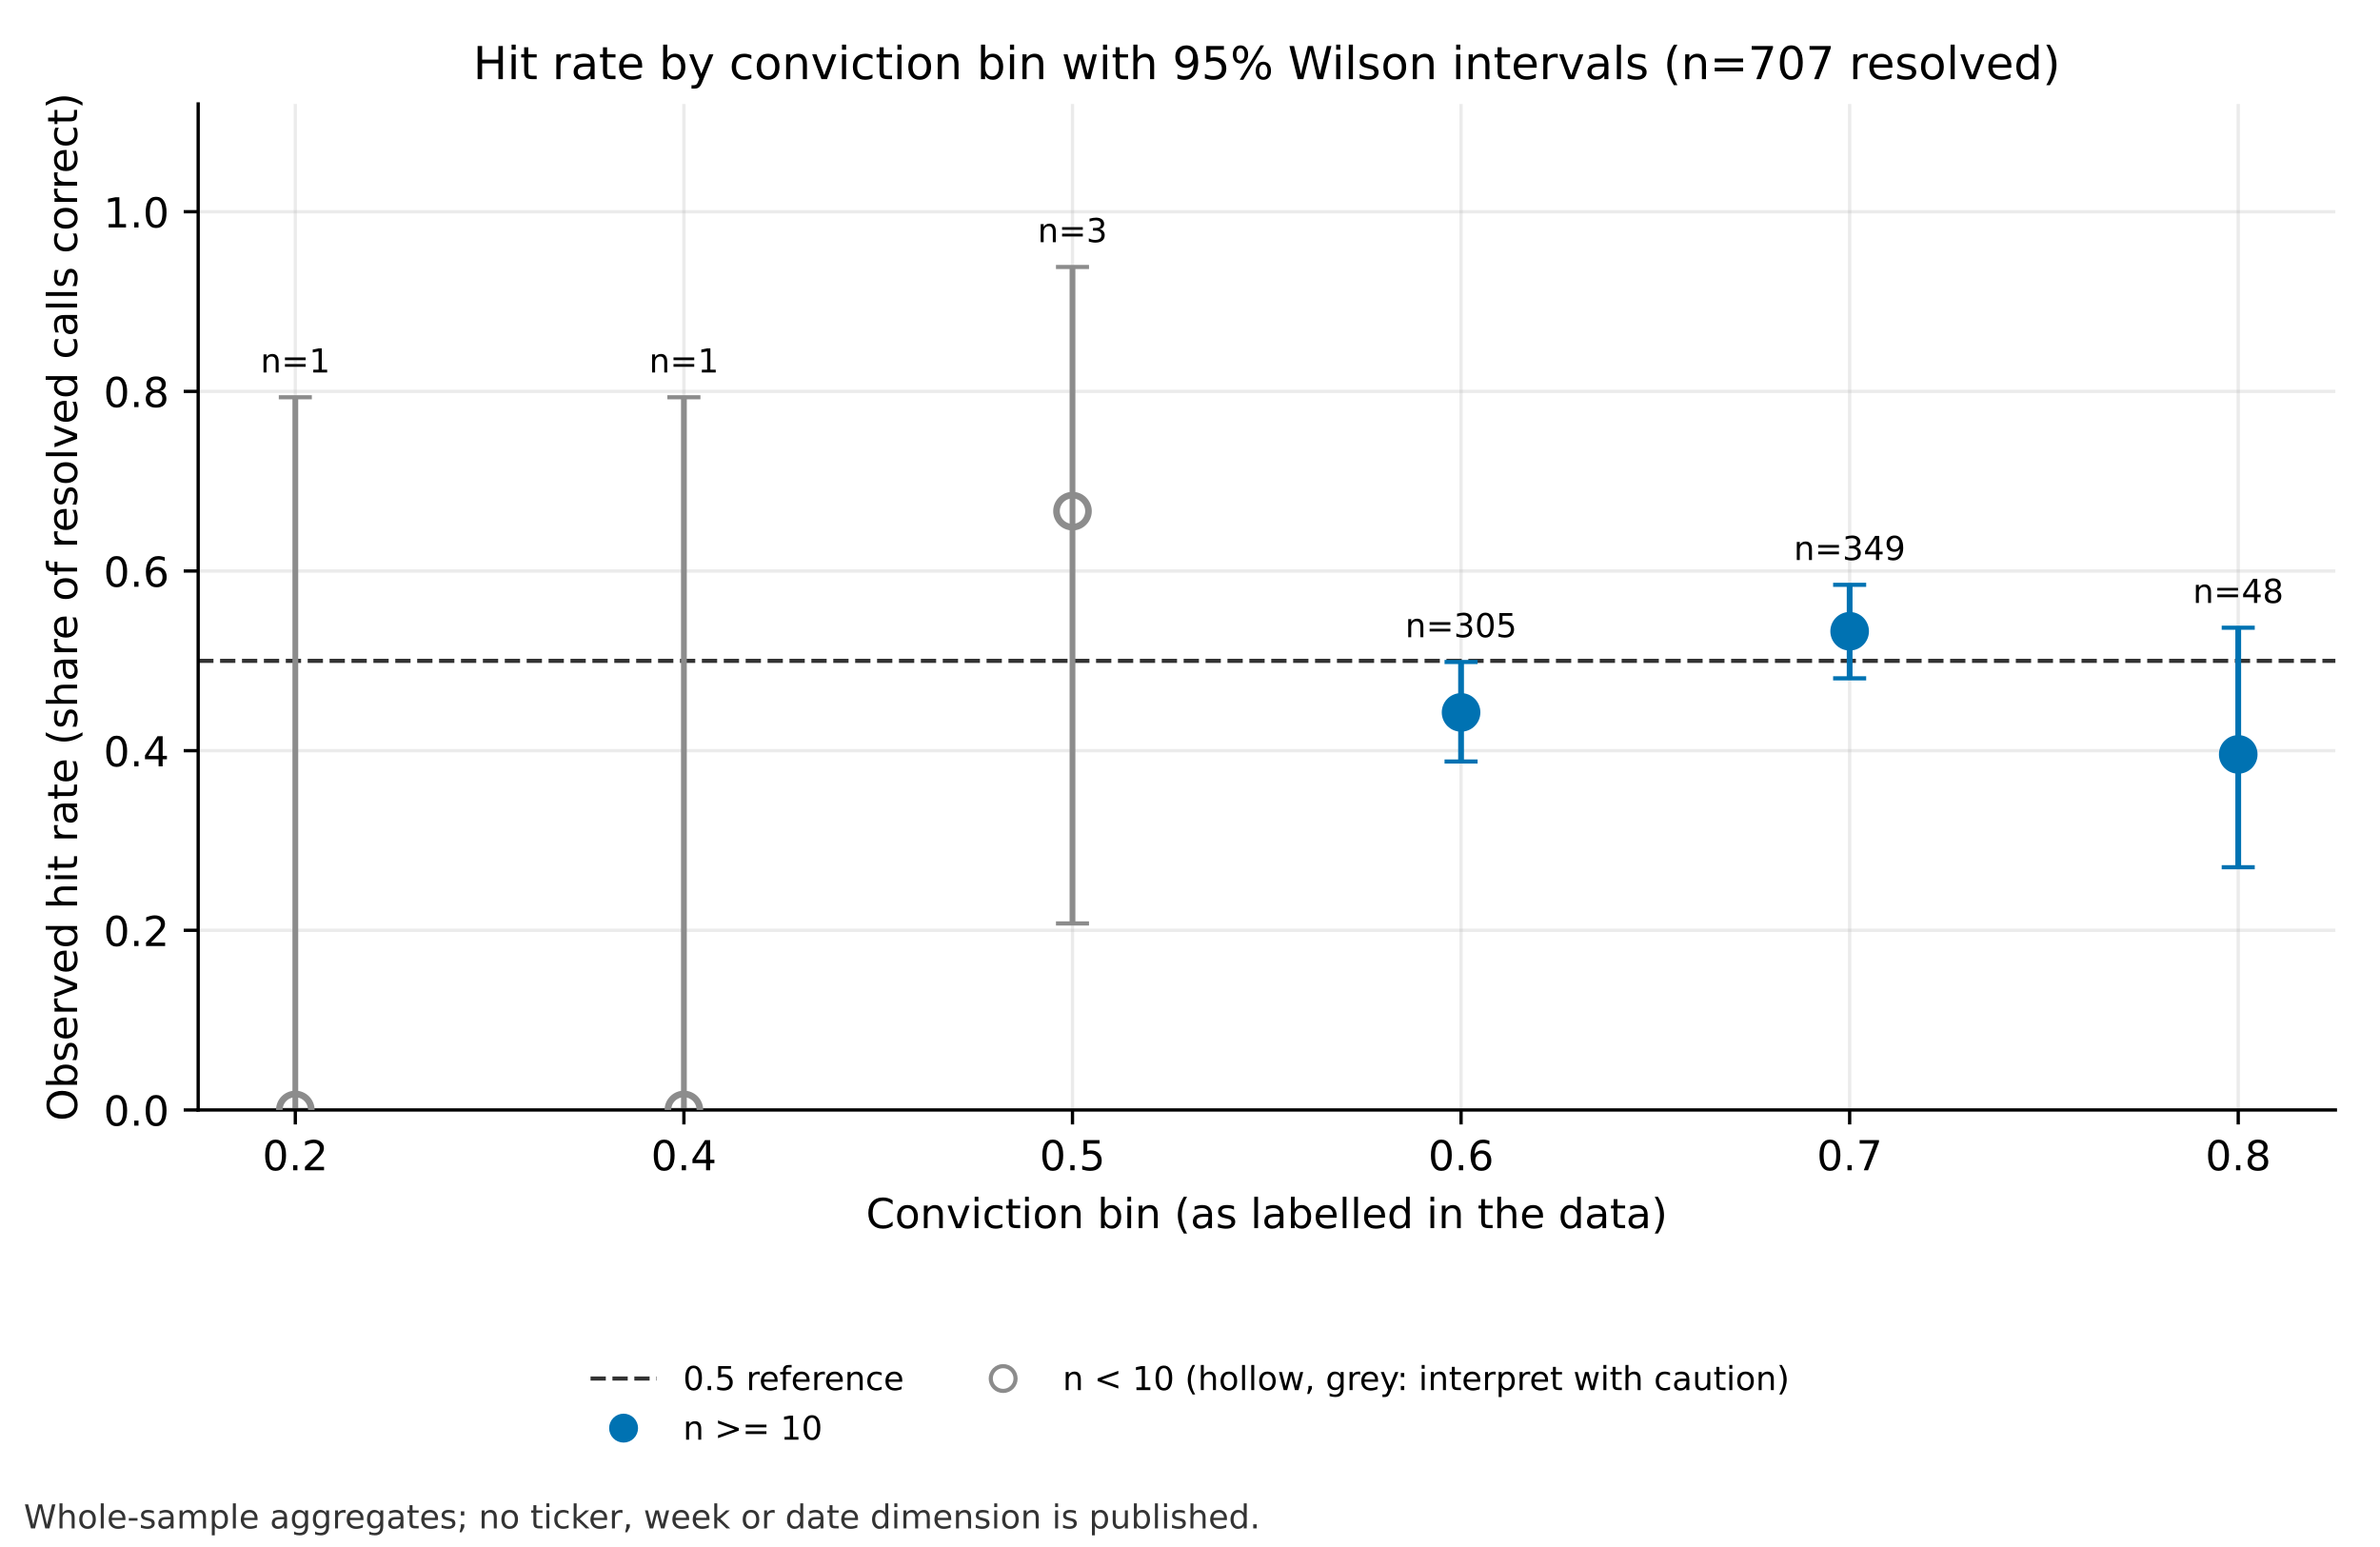
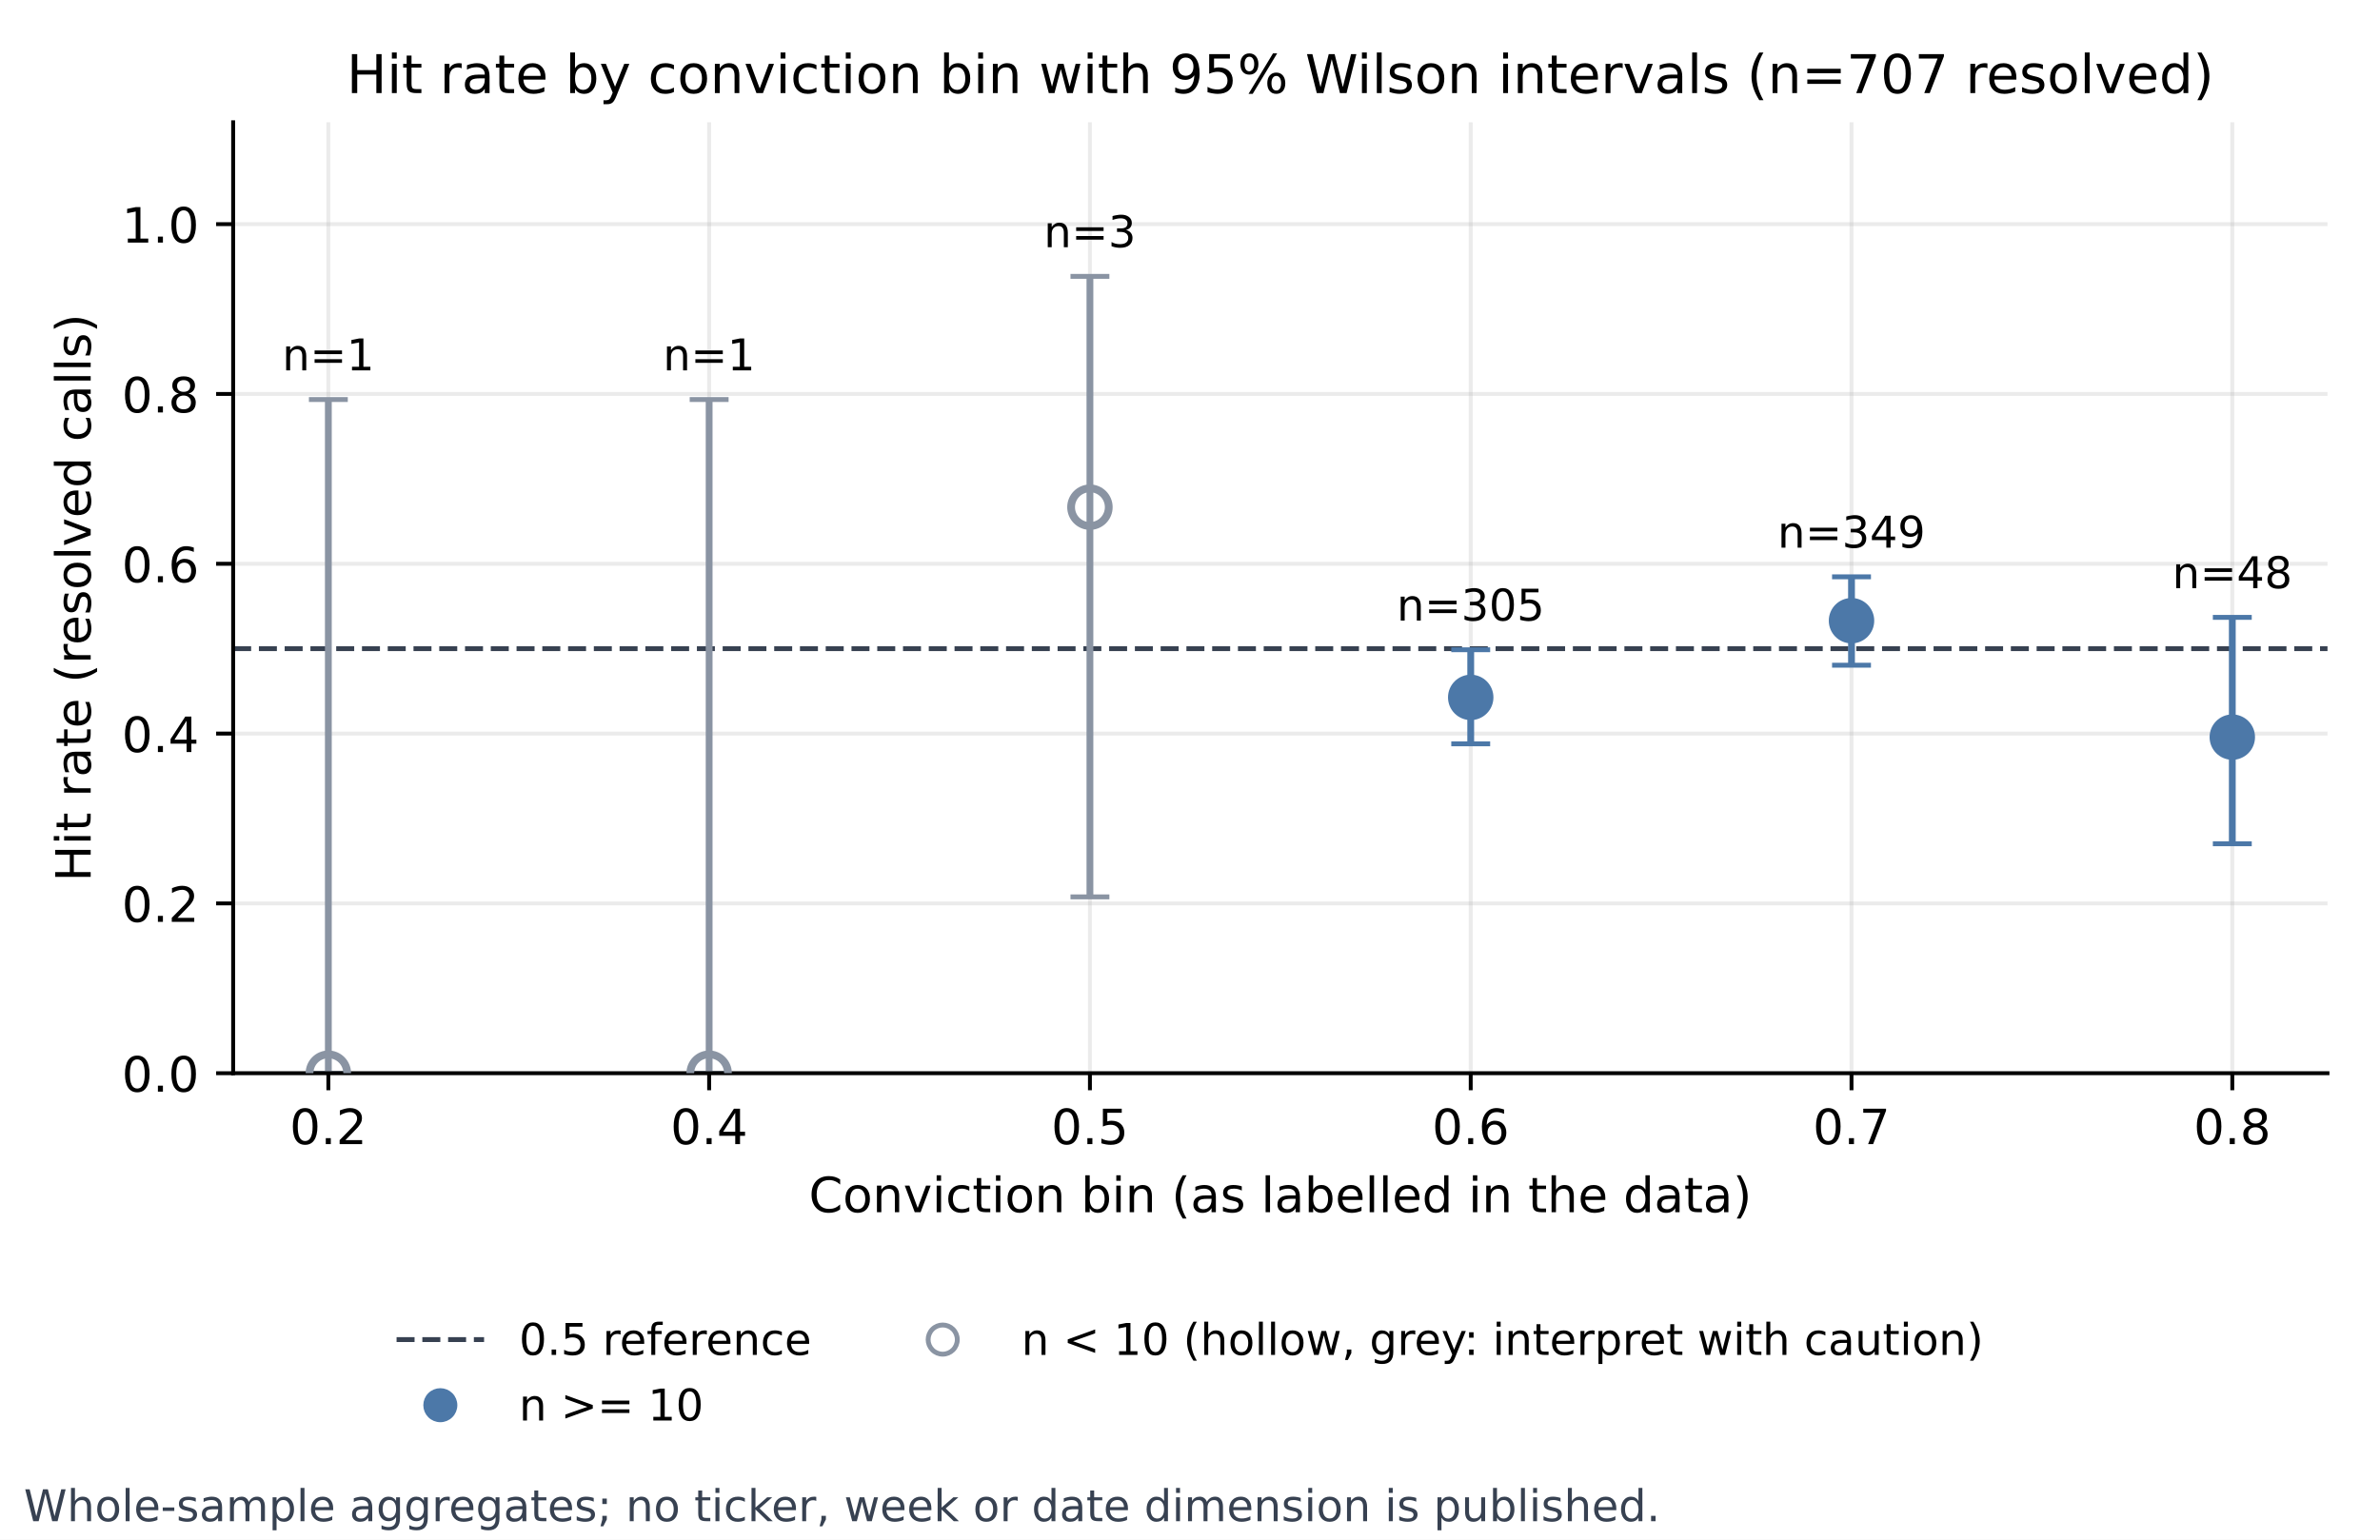
- <svg xmlns="http://www.w3.org/2000/svg" xmlns:xlink="http://www.w3.org/1999/xlink" width="576pt" height="374.4pt" viewBox="0 0 576 374.4" version="1.1">
+ <svg xmlns="http://www.w3.org/2000/svg" xmlns:xlink="http://www.w3.org/1999/xlink" width="489.6pt" height="316.8pt" viewBox="0 0 489.6 316.8" version="1.1">
  <defs>
    <style type="text/css">*{stroke-linejoin: round; stroke-linecap: butt}</style>
  </defs>
  <g id="figure_1">
    <g id="patch_1">
-       <path d="M 0 374.4  L 576 374.4  L 576 0  L 0 0  z " style="fill: #ffffff" />
+       <path d="M 0 316.8  L 489.6 316.8  L 489.6 0  L 0 0  z " style="fill: #ffffff" />
    </g>
    <g id="axes_1">
      <g id="patch_2">
-         <path d="M 47.962 268.63  L 565.2 268.63  L 565.2 25.157  L 47.962 25.157  z " style="fill: #ffffff" />
+         <path d="M 47.962 220.822  L 478.8 220.822  L 478.8 25.157  L 47.962 25.157  z " style="fill: #ffffff" />
      </g>
      <g id="matplotlib.axis_1">
        <g id="xtick_1">
          <g id="line2d_1">
-             <path d="M 71.473 268.63  L 71.473 25.157  " clip-path="url(#p084955c38f)" style="fill: none; stroke: #b0b0b0; stroke-opacity: 0.25; stroke-width: 0.8; stroke-linecap: square" />
+             <path d="M 67.546 220.822  L 67.546 25.157  " clip-path="url(#p38c4ab866b)" style="fill: none; stroke: #b0b0b0; stroke-opacity: 0.25; stroke-width: 0.8; stroke-linecap: square" />
          </g>
          <g id="line2d_2">
            <defs>
              <path id="m97c4887a71" d="M 0 0  L 0 3.5  " style="stroke: #000000; stroke-width: 0.8" />
            </defs>
            <g>
-               <use xlink:href="#m97c4887a71" x="71.473" y="268.63" style="stroke: #000000; stroke-width: 0.8" />
+               <use xlink:href="#m97c4887a71" x="67.546" y="220.822" style="stroke: #000000; stroke-width: 0.8" />
            </g>
          </g>
          <g id="text_1">
-             <text style="font-size: 10px; font-family: 'DejaVu Sans'; text-anchor: middle" x="71.473" y="283.227" transform="rotate(-0 71.47315 283.2273)">0.2</text>
+             <text style="font-size: 10px; font-family: 'DejaVu Sans'; text-anchor: middle" x="67.546" y="235.419" transform="rotate(-0 67.54587 235.4193)">0.2</text>
          </g>
        </g>
        <g id="xtick_2">
          <g id="line2d_3">
-             <path d="M 165.516 268.63  L 165.516 25.157  " clip-path="url(#p084955c38f)" style="fill: none; stroke: #b0b0b0; stroke-opacity: 0.25; stroke-width: 0.8; stroke-linecap: square" />
+             <path d="M 145.88 220.822  L 145.88 25.157  " clip-path="url(#p38c4ab866b)" style="fill: none; stroke: #b0b0b0; stroke-opacity: 0.25; stroke-width: 0.8; stroke-linecap: square" />
          </g>
          <g id="line2d_4">
            <g>
-               <use xlink:href="#m97c4887a71" x="165.516" y="268.63" style="stroke: #000000; stroke-width: 0.8" />
+               <use xlink:href="#m97c4887a71" x="145.88" y="220.822" style="stroke: #000000; stroke-width: 0.8" />
            </g>
          </g>
          <g id="text_2">
-             <text style="font-size: 10px; font-family: 'DejaVu Sans'; text-anchor: middle" x="165.516" y="283.227" transform="rotate(-0 165.5164 283.2273)">0.4</text>
+             <text style="font-size: 10px; font-family: 'DejaVu Sans'; text-anchor: middle" x="145.88" y="235.419" transform="rotate(-0 145.88 235.4193)">0.4</text>
          </g>
        </g>
        <g id="xtick_3">
          <g id="line2d_5">
-             <path d="M 259.56 268.63  L 259.56 25.157  " clip-path="url(#p084955c38f)" style="fill: none; stroke: #b0b0b0; stroke-opacity: 0.25; stroke-width: 0.8; stroke-linecap: square" />
+             <path d="M 224.214 220.822  L 224.214 25.157  " clip-path="url(#p38c4ab866b)" style="fill: none; stroke: #b0b0b0; stroke-opacity: 0.25; stroke-width: 0.8; stroke-linecap: square" />
          </g>
          <g id="line2d_6">
            <g>
-               <use xlink:href="#m97c4887a71" x="259.56" y="268.63" style="stroke: #000000; stroke-width: 0.8" />
+               <use xlink:href="#m97c4887a71" x="224.214" y="220.822" style="stroke: #000000; stroke-width: 0.8" />
            </g>
          </g>
          <g id="text_3">
-             <text style="font-size: 10px; font-family: 'DejaVu Sans'; text-anchor: middle" x="259.56" y="283.227" transform="rotate(-0 259.5596 283.2273)">0.5</text>
+             <text style="font-size: 10px; font-family: 'DejaVu Sans'; text-anchor: middle" x="224.214" y="235.419" transform="rotate(-0 224.2141 235.4193)">0.5</text>
          </g>
        </g>
        <g id="xtick_4">
          <g id="line2d_7">
-             <path d="M 353.603 268.63  L 353.603 25.157  " clip-path="url(#p084955c38f)" style="fill: none; stroke: #b0b0b0; stroke-opacity: 0.25; stroke-width: 0.8; stroke-linecap: square" />
+             <path d="M 302.548 220.822  L 302.548 25.157  " clip-path="url(#p38c4ab866b)" style="fill: none; stroke: #b0b0b0; stroke-opacity: 0.25; stroke-width: 0.8; stroke-linecap: square" />
          </g>
          <g id="line2d_8">
            <g>
-               <use xlink:href="#m97c4887a71" x="353.603" y="268.63" style="stroke: #000000; stroke-width: 0.8" />
+               <use xlink:href="#m97c4887a71" x="302.548" y="220.822" style="stroke: #000000; stroke-width: 0.8" />
            </g>
          </g>
          <g id="text_4">
-             <text style="font-size: 10px; font-family: 'DejaVu Sans'; text-anchor: middle" x="353.603" y="283.227" transform="rotate(-0 353.6028 283.2273)">0.6</text>
+             <text style="font-size: 10px; font-family: 'DejaVu Sans'; text-anchor: middle" x="302.548" y="235.419" transform="rotate(-0 302.5482 235.4193)">0.6</text>
          </g>
        </g>
        <g id="xtick_5">
          <g id="line2d_9">
-             <path d="M 447.646 268.63  L 447.646 25.157  " clip-path="url(#p084955c38f)" style="fill: none; stroke: #b0b0b0; stroke-opacity: 0.25; stroke-width: 0.8; stroke-linecap: square" />
+             <path d="M 380.882 220.822  L 380.882 25.157  " clip-path="url(#p38c4ab866b)" style="fill: none; stroke: #b0b0b0; stroke-opacity: 0.25; stroke-width: 0.8; stroke-linecap: square" />
          </g>
          <g id="line2d_10">
            <g>
-               <use xlink:href="#m97c4887a71" x="447.646" y="268.63" style="stroke: #000000; stroke-width: 0.8" />
+               <use xlink:href="#m97c4887a71" x="380.882" y="220.822" style="stroke: #000000; stroke-width: 0.8" />
            </g>
          </g>
          <g id="text_5">
-             <text style="font-size: 10px; font-family: 'DejaVu Sans'; text-anchor: middle" x="447.646" y="283.227" transform="rotate(-0 447.646 283.2273)">0.7</text>
+             <text style="font-size: 10px; font-family: 'DejaVu Sans'; text-anchor: middle" x="380.882" y="235.419" transform="rotate(-0 380.8824 235.4193)">0.7</text>
          </g>
        </g>
        <g id="xtick_6">
          <g id="line2d_11">
-             <path d="M 541.689 268.63  L 541.689 25.157  " clip-path="url(#p084955c38f)" style="fill: none; stroke: #b0b0b0; stroke-opacity: 0.25; stroke-width: 0.8; stroke-linecap: square" />
+             <path d="M 459.216 220.822  L 459.216 25.157  " clip-path="url(#p38c4ab866b)" style="fill: none; stroke: #b0b0b0; stroke-opacity: 0.25; stroke-width: 0.8; stroke-linecap: square" />
          </g>
          <g id="line2d_12">
            <g>
-               <use xlink:href="#m97c4887a71" x="541.689" y="268.63" style="stroke: #000000; stroke-width: 0.8" />
+               <use xlink:href="#m97c4887a71" x="459.216" y="220.822" style="stroke: #000000; stroke-width: 0.8" />
            </g>
          </g>
          <g id="text_6">
-             <text style="font-size: 10px; font-family: 'DejaVu Sans'; text-anchor: middle" x="541.689" y="283.227" transform="rotate(-0 541.6892 283.2273)">0.8</text>
+             <text style="font-size: 10px; font-family: 'DejaVu Sans'; text-anchor: middle" x="459.216" y="235.419" transform="rotate(-0 459.2165 235.4193)">0.8</text>
          </g>
        </g>
        <g id="text_7">
-           <text style="font-size: 10px; font-family: 'DejaVu Sans'; text-anchor: middle" x="306.581" y="297.228" transform="rotate(-0 306.5812 297.2281)">Conviction bin (as labelled in the data)</text>
+           <text style="font-size: 10px; font-family: 'DejaVu Sans'; text-anchor: middle" x="263.381" y="249.42" transform="rotate(-0 263.3812 249.4201)">Conviction bin (as labelled in the data)</text>
        </g>
      </g>
      <g id="matplotlib.axis_2">
        <g id="ytick_1">
          <g id="line2d_13">
-             <path d="M 47.962 268.63  L 565.2 268.63  " clip-path="url(#p084955c38f)" style="fill: none; stroke: #b0b0b0; stroke-opacity: 0.25; stroke-width: 0.8; stroke-linecap: square" />
+             <path d="M 47.962 220.822  L 478.8 220.822  " clip-path="url(#p38c4ab866b)" style="fill: none; stroke: #b0b0b0; stroke-opacity: 0.25; stroke-width: 0.8; stroke-linecap: square" />
          </g>
          <g id="line2d_14">
            <defs>
              <path id="mf7aaac9f2c" d="M 0 0  L -3.5 0  " style="stroke: #000000; stroke-width: 0.8" />
            </defs>
            <g>
-               <use xlink:href="#mf7aaac9f2c" x="47.962" y="268.63" style="stroke: #000000; stroke-width: 0.8" />
+               <use xlink:href="#mf7aaac9f2c" x="47.962" y="220.822" style="stroke: #000000; stroke-width: 0.8" />
            </g>
          </g>
          <g id="text_8">
-             <text style="font-size: 10px; font-family: 'DejaVu Sans'; text-anchor: end" x="40.962" y="272.428" transform="rotate(-0 40.96234 272.4285)">0.0</text>
+             <text style="font-size: 10px; font-family: 'DejaVu Sans'; text-anchor: end" x="40.962" y="224.62" transform="rotate(-0 40.96234 224.6205)">0.0</text>
          </g>
        </g>
        <g id="ytick_2">
          <g id="line2d_15">
-             <path d="M 47.962 225.152  L 565.2 225.152  " clip-path="url(#p084955c38f)" style="fill: none; stroke: #b0b0b0; stroke-opacity: 0.25; stroke-width: 0.8; stroke-linecap: square" />
+             <path d="M 47.962 185.882  L 478.8 185.882  " clip-path="url(#p38c4ab866b)" style="fill: none; stroke: #b0b0b0; stroke-opacity: 0.25; stroke-width: 0.8; stroke-linecap: square" />
          </g>
          <g id="line2d_16">
            <g>
-               <use xlink:href="#mf7aaac9f2c" x="47.962" y="225.152" style="stroke: #000000; stroke-width: 0.8" />
+               <use xlink:href="#mf7aaac9f2c" x="47.962" y="185.882" style="stroke: #000000; stroke-width: 0.8" />
            </g>
          </g>
          <g id="text_9">
-             <text style="font-size: 10px; font-family: 'DejaVu Sans'; text-anchor: end" x="40.962" y="228.951" transform="rotate(-0 40.96234 228.9513)">0.2</text>
+             <text style="font-size: 10px; font-family: 'DejaVu Sans'; text-anchor: end" x="40.962" y="189.68" transform="rotate(-0 40.96234 189.6804)">0.2</text>
          </g>
        </g>
        <g id="ytick_3">
          <g id="line2d_17">
-             <path d="M 47.962 181.675  L 565.2 181.675  " clip-path="url(#p084955c38f)" style="fill: none; stroke: #b0b0b0; stroke-opacity: 0.25; stroke-width: 0.8; stroke-linecap: square" />
+             <path d="M 47.962 150.942  L 478.8 150.942  " clip-path="url(#p38c4ab866b)" style="fill: none; stroke: #b0b0b0; stroke-opacity: 0.25; stroke-width: 0.8; stroke-linecap: square" />
          </g>
          <g id="line2d_18">
            <g>
-               <use xlink:href="#mf7aaac9f2c" x="47.962" y="181.675" style="stroke: #000000; stroke-width: 0.8" />
+               <use xlink:href="#mf7aaac9f2c" x="47.962" y="150.942" style="stroke: #000000; stroke-width: 0.8" />
            </g>
          </g>
          <g id="text_10">
-             <text style="font-size: 10px; font-family: 'DejaVu Sans'; text-anchor: end" x="40.962" y="185.474" transform="rotate(-0 40.96234 185.4741)">0.4</text>
+             <text style="font-size: 10px; font-family: 'DejaVu Sans'; text-anchor: end" x="40.962" y="154.74" transform="rotate(-0 40.96234 154.7404)">0.4</text>
          </g>
        </g>
        <g id="ytick_4">
          <g id="line2d_19">
-             <path d="M 47.962 138.198  L 565.2 138.198  " clip-path="url(#p084955c38f)" style="fill: none; stroke: #b0b0b0; stroke-opacity: 0.25; stroke-width: 0.8; stroke-linecap: square" />
+             <path d="M 47.962 116.002  L 478.8 116.002  " clip-path="url(#p38c4ab866b)" style="fill: none; stroke: #b0b0b0; stroke-opacity: 0.25; stroke-width: 0.8; stroke-linecap: square" />
          </g>
          <g id="line2d_20">
            <g>
-               <use xlink:href="#mf7aaac9f2c" x="47.962" y="138.198" style="stroke: #000000; stroke-width: 0.8" />
+               <use xlink:href="#mf7aaac9f2c" x="47.962" y="116.002" style="stroke: #000000; stroke-width: 0.8" />
            </g>
          </g>
          <g id="text_11">
-             <text style="font-size: 10px; font-family: 'DejaVu Sans'; text-anchor: end" x="40.962" y="141.997" transform="rotate(-0 40.96234 141.9969)">0.6</text>
+             <text style="font-size: 10px; font-family: 'DejaVu Sans'; text-anchor: end" x="40.962" y="119.8" transform="rotate(-0 40.96234 119.8004)">0.6</text>
          </g>
        </g>
        <g id="ytick_5">
          <g id="line2d_21">
-             <path d="M 47.962 94.721  L 565.2 94.721  " clip-path="url(#p084955c38f)" style="fill: none; stroke: #b0b0b0; stroke-opacity: 0.25; stroke-width: 0.8; stroke-linecap: square" />
+             <path d="M 47.962 81.061  L 478.8 81.061  " clip-path="url(#p38c4ab866b)" style="fill: none; stroke: #b0b0b0; stroke-opacity: 0.25; stroke-width: 0.8; stroke-linecap: square" />
          </g>
          <g id="line2d_22">
            <g>
-               <use xlink:href="#mf7aaac9f2c" x="47.962" y="94.721" style="stroke: #000000; stroke-width: 0.8" />
+               <use xlink:href="#mf7aaac9f2c" x="47.962" y="81.061" style="stroke: #000000; stroke-width: 0.8" />
            </g>
          </g>
          <g id="text_12">
-             <text style="font-size: 10px; font-family: 'DejaVu Sans'; text-anchor: end" x="40.962" y="98.52" transform="rotate(-0 40.96234 98.51975)">0.8</text>
+             <text style="font-size: 10px; font-family: 'DejaVu Sans'; text-anchor: end" x="40.962" y="84.86" transform="rotate(-0 40.96234 84.86032)">0.8</text>
          </g>
        </g>
        <g id="ytick_6">
          <g id="line2d_23">
-             <path d="M 47.962 51.244  L 565.2 51.244  " clip-path="url(#p084955c38f)" style="fill: none; stroke: #b0b0b0; stroke-opacity: 0.25; stroke-width: 0.8; stroke-linecap: square" />
+             <path d="M 47.962 46.121  L 478.8 46.121  " clip-path="url(#p38c4ab866b)" style="fill: none; stroke: #b0b0b0; stroke-opacity: 0.25; stroke-width: 0.8; stroke-linecap: square" />
          </g>
          <g id="line2d_24">
            <g>
-               <use xlink:href="#mf7aaac9f2c" x="47.962" y="51.244" style="stroke: #000000; stroke-width: 0.8" />
+               <use xlink:href="#mf7aaac9f2c" x="47.962" y="46.121" style="stroke: #000000; stroke-width: 0.8" />
            </g>
          </g>
          <g id="text_13">
-             <text style="font-size: 10px; font-family: 'DejaVu Sans'; text-anchor: end" x="40.962" y="55.043" transform="rotate(-0 40.96234 55.04256)">1.0</text>
+             <text style="font-size: 10px; font-family: 'DejaVu Sans'; text-anchor: end" x="40.962" y="49.92" transform="rotate(-0 40.96234 49.92027)">1.0</text>
          </g>
        </g>
        <g id="text_14">
-           <text style="font-size: 10px; font-family: 'DejaVu Sans'; text-anchor: middle" x="18.657" y="146.894" transform="rotate(-90 18.65687 146.8935)">Observed hit rate (share of resolved calls correct)</text>
+           <text style="font-size: 10px; font-family: 'DejaVu Sans'; text-anchor: middle" x="18.657" y="122.99" transform="rotate(-90 18.65687 122.9895)">Hit rate (resolved calls)</text>
        </g>
      </g>
      <g id="line2d_25" />
      <g id="line2d_26">
-         <path d="M 47.962 159.937  L 565.2 159.937  " clip-path="url(#p084955c38f)" style="fill: none; stroke-dasharray: 3.7,1.6; stroke-dashoffset: 0; stroke: #333333" />
+         <path d="M 47.962 133.472  L 478.8 133.472  " clip-path="url(#p38c4ab866b)" style="fill: none; stroke-dasharray: 3.7,1.6; stroke-dashoffset: 0; stroke: #374151" />
      </g>
      <g id="LineCollection_1">
-         <path d="M 71.473 268.63  L 71.473 96.145  " clip-path="url(#p084955c38f)" style="fill: none; stroke: #8c8c8c; stroke-width: 1.4" />
+         <path d="M 67.546 220.822  L 67.546 82.206  " clip-path="url(#p38c4ab866b)" style="fill: none; stroke: #8a94a3; stroke-width: 1.4" />
      </g>
      <g id="line2d_27">
        <defs>
-           <path id="m70cff8d961" d="M 4 0  L -4 -0  " style="stroke: #8c8c8c" />
-         </defs>
-         <g clip-path="url(#p084955c38f)">
-           <use xlink:href="#m70cff8d961" x="71.473" y="268.63" style="fill: #1f77b4; stroke: #8c8c8c" />
+           <path id="m12eb157c35" d="M 4 0  L -4 -0  " style="stroke: #8a94a3" />
+         </defs>
+         <g clip-path="url(#p38c4ab866b)">
+           <use xlink:href="#m12eb157c35" x="67.546" y="220.822" style="fill: #1f77b4; stroke: #8a94a3" />
        </g>
      </g>
      <g id="line2d_28">
-         <g clip-path="url(#p084955c38f)">
-           <use xlink:href="#m70cff8d961" x="71.473" y="96.145" style="fill: #1f77b4; stroke: #8c8c8c" />
+         <g clip-path="url(#p38c4ab866b)">
+           <use xlink:href="#m12eb157c35" x="67.546" y="82.206" style="fill: #1f77b4; stroke: #8a94a3" />
        </g>
      </g>
      <g id="LineCollection_2">
-         <path d="M 165.516 268.63  L 165.516 96.145  " clip-path="url(#p084955c38f)" style="fill: none; stroke: #8c8c8c; stroke-width: 1.4" />
+         <path d="M 145.88 220.822  L 145.88 82.206  " clip-path="url(#p38c4ab866b)" style="fill: none; stroke: #8a94a3; stroke-width: 1.4" />
      </g>
      <g id="line2d_29">
-         <g clip-path="url(#p084955c38f)">
-           <use xlink:href="#m70cff8d961" x="165.516" y="268.63" style="fill: #1f77b4; stroke: #8c8c8c" />
+         <g clip-path="url(#p38c4ab866b)">
+           <use xlink:href="#m12eb157c35" x="145.88" y="220.822" style="fill: #1f77b4; stroke: #8a94a3" />
        </g>
      </g>
      <g id="line2d_30">
-         <g clip-path="url(#p084955c38f)">
-           <use xlink:href="#m70cff8d961" x="165.516" y="96.145" style="fill: #1f77b4; stroke: #8c8c8c" />
+         <g clip-path="url(#p38c4ab866b)">
+           <use xlink:href="#m12eb157c35" x="145.88" y="82.206" style="fill: #1f77b4; stroke: #8a94a3" />
        </g>
      </g>
      <g id="LineCollection_3">
-         <path d="M 259.56 223.487  L 259.56 64.611  " clip-path="url(#p084955c38f)" style="fill: none; stroke: #8c8c8c; stroke-width: 1.4" />
+         <path d="M 224.214 184.543  L 224.214 56.864  " clip-path="url(#p38c4ab866b)" style="fill: none; stroke: #8a94a3; stroke-width: 1.4" />
      </g>
      <g id="line2d_31">
-         <g clip-path="url(#p084955c38f)">
-           <use xlink:href="#m70cff8d961" x="259.56" y="223.487" style="fill: #1f77b4; stroke: #8c8c8c" />
+         <g clip-path="url(#p38c4ab866b)">
+           <use xlink:href="#m12eb157c35" x="224.214" y="184.543" style="fill: #1f77b4; stroke: #8a94a3" />
        </g>
      </g>
      <g id="line2d_32">
-         <g clip-path="url(#p084955c38f)">
-           <use xlink:href="#m70cff8d961" x="259.56" y="64.611" style="fill: #1f77b4; stroke: #8c8c8c" />
+         <g clip-path="url(#p38c4ab866b)">
+           <use xlink:href="#m12eb157c35" x="224.214" y="56.864" style="fill: #1f77b4; stroke: #8a94a3" />
        </g>
      </g>
      <g id="LineCollection_4">
-         <path d="M 353.603 184.298  L 353.603 160.211  " clip-path="url(#p084955c38f)" style="fill: none; stroke: #0072b2; stroke-width: 1.4" />
+         <path d="M 302.548 153.049  L 302.548 133.692  " clip-path="url(#p38c4ab866b)" style="fill: none; stroke: #4c78a8; stroke-width: 1.4" />
      </g>
      <g id="line2d_33">
        <defs>
-           <path id="me978d082c8" d="M 4 0  L -4 -0  " style="stroke: #0072b2" />
-         </defs>
-         <g clip-path="url(#p084955c38f)">
-           <use xlink:href="#me978d082c8" x="353.603" y="184.298" style="fill: #1f77b4; stroke: #0072b2" />
+           <path id="me39c6bb31c" d="M 4 0  L -4 -0  " style="stroke: #4c78a8" />
+         </defs>
+         <g clip-path="url(#p38c4ab866b)">
+           <use xlink:href="#me39c6bb31c" x="302.548" y="153.049" style="fill: #1f77b4; stroke: #4c78a8" />
        </g>
      </g>
      <g id="line2d_34">
-         <g clip-path="url(#p084955c38f)">
-           <use xlink:href="#me978d082c8" x="353.603" y="160.211" style="fill: #1f77b4; stroke: #0072b2" />
+         <g clip-path="url(#p38c4ab866b)">
+           <use xlink:href="#me39c6bb31c" x="302.548" y="133.692" style="fill: #1f77b4; stroke: #4c78a8" />
        </g>
      </g>
      <g id="LineCollection_5">
-         <path d="M 447.646 164.168  L 447.646 141.535  " clip-path="url(#p084955c38f)" style="fill: none; stroke: #0072b2; stroke-width: 1.4" />
+         <path d="M 380.882 136.872  L 380.882 118.683  " clip-path="url(#p38c4ab866b)" style="fill: none; stroke: #4c78a8; stroke-width: 1.4" />
      </g>
      <g id="line2d_35">
-         <g clip-path="url(#p084955c38f)">
-           <use xlink:href="#me978d082c8" x="447.646" y="164.168" style="fill: #1f77b4; stroke: #0072b2" />
+         <g clip-path="url(#p38c4ab866b)">
+           <use xlink:href="#me39c6bb31c" x="380.882" y="136.872" style="fill: #1f77b4; stroke: #4c78a8" />
        </g>
      </g>
      <g id="line2d_36">
-         <g clip-path="url(#p084955c38f)">
-           <use xlink:href="#me978d082c8" x="447.646" y="141.535" style="fill: #1f77b4; stroke: #0072b2" />
+         <g clip-path="url(#p38c4ab866b)">
+           <use xlink:href="#me39c6bb31c" x="380.882" y="118.683" style="fill: #1f77b4; stroke: #4c78a8" />
        </g>
      </g>
      <g id="LineCollection_6">
-         <path d="M 541.689 209.89  L 541.689 151.916  " clip-path="url(#p084955c38f)" style="fill: none; stroke: #0072b2; stroke-width: 1.4" />
+         <path d="M 459.216 173.616  L 459.216 127.026  " clip-path="url(#p38c4ab866b)" style="fill: none; stroke: #4c78a8; stroke-width: 1.4" />
      </g>
      <g id="line2d_37">
-         <g clip-path="url(#p084955c38f)">
-           <use xlink:href="#me978d082c8" x="541.689" y="209.89" style="fill: #1f77b4; stroke: #0072b2" />
+         <g clip-path="url(#p38c4ab866b)">
+           <use xlink:href="#me39c6bb31c" x="459.216" y="173.616" style="fill: #1f77b4; stroke: #4c78a8" />
        </g>
      </g>
      <g id="line2d_38">
-         <g clip-path="url(#p084955c38f)">
-           <use xlink:href="#me978d082c8" x="541.689" y="151.916" style="fill: #1f77b4; stroke: #0072b2" />
+         <g clip-path="url(#p38c4ab866b)">
+           <use xlink:href="#me39c6bb31c" x="459.216" y="127.026" style="fill: #1f77b4; stroke: #4c78a8" />
        </g>
      </g>
      <g id="patch_3">
-         <path d="M 47.962 268.63  L 47.962 25.157  " style="fill: none; stroke: #000000; stroke-width: 0.8; stroke-linejoin: miter; stroke-linecap: square" />
+         <path d="M 47.962 220.822  L 47.962 25.157  " style="fill: none; stroke: #000000; stroke-width: 0.8; stroke-linejoin: miter; stroke-linecap: square" />
      </g>
      <g id="patch_4">
-         <path d="M 47.962 268.63  L 565.2 268.63  " style="fill: none; stroke: #000000; stroke-width: 0.8; stroke-linejoin: miter; stroke-linecap: square" />
+         <path d="M 47.962 220.822  L 478.8 220.822  " style="fill: none; stroke: #000000; stroke-width: 0.8; stroke-linejoin: miter; stroke-linecap: square" />
      </g>
      <g id="PathCollection_1">
-         <path d="M 71.473 272.503  C 72.5 272.503 73.485 272.095 74.212 271.368  C 74.938 270.642 75.346 269.657 75.346 268.63  C 75.346 267.603 74.938 266.617 74.212 265.891  C 73.485 265.165 72.5 264.757 71.473 264.757  C 70.446 264.757 69.461 265.165 68.735 265.891  C 68.008 266.617 67.6 267.603 67.6 268.63  C 67.6 269.657 68.008 270.642 68.735 271.368  C 69.461 272.095 70.446 272.503 71.473 272.503  L 71.473 272.503  z " clip-path="url(#p084955c38f)" style="fill: none; stroke: #8c8c8c; stroke-width: 1.6" />
+         <path d="M 67.546 224.695  C 68.573 224.695 69.558 224.287 70.284 223.56  C 71.011 222.834 71.419 221.849 71.419 220.822  C 71.419 219.795 71.011 218.809 70.284 218.083  C 69.558 217.357 68.573 216.949 67.546 216.949  C 66.519 216.949 65.534 217.357 64.807 218.083  C 64.081 218.809 63.673 219.795 63.673 220.822  C 63.673 221.849 64.081 222.834 64.807 223.56  C 65.534 224.287 66.519 224.695 67.546 224.695  L 67.546 224.695  z " clip-path="url(#p38c4ab866b)" style="fill: none; stroke: #8a94a3; stroke-width: 1.6" />
      </g>
      <g id="text_15">
-         <text style="font-size: 8px; font-family: 'DejaVu Sans'; text-anchor: middle" x="71.473" y="90.145" transform="rotate(-0 71.47315 90.14465)">n=1</text>
+         <text style="font-size: 9px; font-family: 'DejaVu Sans'; text-anchor: middle" x="67.546" y="76.206" transform="rotate(-0 67.54587 76.20565)">n=1</text>
      </g>
      <g id="PathCollection_2">
-         <path d="M 165.516 272.503  C 166.543 272.503 167.529 272.095 168.255 271.368  C 168.981 270.642 169.389 269.657 169.389 268.63  C 169.389 267.603 168.981 266.617 168.255 265.891  C 167.529 265.165 166.543 264.757 165.516 264.757  C 164.489 264.757 163.504 265.165 162.778 265.891  C 162.051 266.617 161.643 267.603 161.643 268.63  C 161.643 269.657 162.051 270.642 162.778 271.368  C 163.504 272.095 164.489 272.503 165.516 272.503  L 165.516 272.503  z " clip-path="url(#p084955c38f)" style="fill: none; stroke: #8c8c8c; stroke-width: 1.6" />
+         <path d="M 145.88 224.695  C 146.907 224.695 147.892 224.287 148.619 223.56  C 149.345 222.834 149.753 221.849 149.753 220.822  C 149.753 219.795 149.345 218.809 148.619 218.083  C 147.892 217.357 146.907 216.949 145.88 216.949  C 144.853 216.949 143.868 217.357 143.141 218.083  C 142.415 218.809 142.007 219.795 142.007 220.822  C 142.007 221.849 142.415 222.834 143.141 223.56  C 143.868 224.287 144.853 224.695 145.88 224.695  L 145.88 224.695  z " clip-path="url(#p38c4ab866b)" style="fill: none; stroke: #8a94a3; stroke-width: 1.6" />
      </g>
      <g id="text_16">
-         <text style="font-size: 8px; font-family: 'DejaVu Sans'; text-anchor: middle" x="165.516" y="90.145" transform="rotate(-0 165.5164 90.14465)">n=1</text>
+         <text style="font-size: 9px; font-family: 'DejaVu Sans'; text-anchor: middle" x="145.88" y="76.206" transform="rotate(-0 145.88 76.20565)">n=1</text>
      </g>
      <g id="PathCollection_3">
-         <path d="M 259.56 127.579  C 260.587 127.579 261.572 127.171 262.298 126.444  C 263.024 125.718 263.433 124.733 263.433 123.706  C 263.433 122.679 263.024 121.693 262.298 120.967  C 261.572 120.241 260.587 119.833 259.56 119.833  C 258.532 119.833 257.547 120.241 256.821 120.967  C 256.095 121.693 255.687 122.679 255.687 123.706  C 255.687 124.733 256.095 125.718 256.821 126.444  C 257.547 127.171 258.532 127.579 259.56 127.579  L 259.56 127.579  z " clip-path="url(#p084955c38f)" style="fill: none; stroke: #8c8c8c; stroke-width: 1.6" />
+         <path d="M 224.214 108.228  C 225.241 108.228 226.226 107.82 226.953 107.093  C 227.679 106.367 228.087 105.382 228.087 104.355  C 228.087 103.328 227.679 102.343 226.953 101.616  C 226.226 100.89 225.241 100.482 224.214 100.482  C 223.187 100.482 222.202 100.89 221.475 101.616  C 220.749 102.343 220.341 103.328 220.341 104.355  C 220.341 105.382 220.749 106.367 221.475 107.093  C 222.202 107.82 223.187 108.228 224.214 108.228  L 224.214 108.228  z " clip-path="url(#p38c4ab866b)" style="fill: none; stroke: #8a94a3; stroke-width: 1.6" />
      </g>
      <g id="text_17">
-         <text style="font-size: 8px; font-family: 'DejaVu Sans'; text-anchor: middle" x="259.56" y="58.611" transform="rotate(-0 259.5596 58.61122)">n=3</text>
+         <text style="font-size: 9px; font-family: 'DejaVu Sans'; text-anchor: middle" x="224.214" y="50.864" transform="rotate(-0 224.2141 50.8641)">n=3</text>
      </g>
      <g id="PathCollection_4">
        <defs>
-           <path id="mf3c58aaf72" d="M 0 3.873  C 1.027 3.873 2.012 3.465 2.739 2.739  C 3.465 2.012 3.873 1.027 3.873 0  C 3.873 -1.027 3.465 -2.012 2.739 -2.739  C 2.012 -3.465 1.027 -3.873 0 -3.873  C -1.027 -3.873 -2.012 -3.465 -2.739 -2.739  C -3.465 -2.012 -3.873 -1.027 -3.873 0  C -3.873 1.027 -3.465 2.012 -2.739 2.739  C -2.012 3.465 -1.027 3.873 0 3.873  z " style="stroke: #0072b2; stroke-width: 1.6" />
-         </defs>
-         <g clip-path="url(#p084955c38f)">
-           <use xlink:href="#mf3c58aaf72" x="353.603" y="172.41" style="fill: #0072b2; stroke: #0072b2; stroke-width: 1.6" />
+           <path id="m985a36c235" d="M 0 3.873  C 1.027 3.873 2.012 3.465 2.739 2.739  C 3.465 2.012 3.873 1.027 3.873 0  C 3.873 -1.027 3.465 -2.012 2.739 -2.739  C 2.012 -3.465 1.027 -3.873 0 -3.873  C -1.027 -3.873 -2.012 -3.465 -2.739 -2.739  C -3.465 -2.012 -3.873 -1.027 -3.873 0  C -3.873 1.027 -3.465 2.012 -2.739 2.739  C -2.012 3.465 -1.027 3.873 0 3.873  z " style="stroke: #4c78a8; stroke-width: 1.6" />
+         </defs>
+         <g clip-path="url(#p38c4ab866b)">
+           <use xlink:href="#m985a36c235" x="302.548" y="143.495" style="fill: #4c78a8; stroke: #4c78a8; stroke-width: 1.6" />
        </g>
      </g>
      <g id="text_18">
-         <text style="font-size: 8px; font-family: 'DejaVu Sans'; text-anchor: middle" x="353.603" y="154.211" transform="rotate(-0 353.6028 154.2114)">n=305</text>
+         <text style="font-size: 9px; font-family: 'DejaVu Sans'; text-anchor: middle" x="302.548" y="127.692" transform="rotate(-0 302.5482 127.6923)">n=305</text>
      </g>
      <g id="PathCollection_5">
-         <g clip-path="url(#p084955c38f)">
-           <use xlink:href="#mf3c58aaf72" x="447.646" y="152.774" style="fill: #0072b2; stroke: #0072b2; stroke-width: 1.6" />
+         <g clip-path="url(#p38c4ab866b)">
+           <use xlink:href="#m985a36c235" x="380.882" y="127.715" style="fill: #4c78a8; stroke: #4c78a8; stroke-width: 1.6" />
        </g>
      </g>
      <g id="text_19">
-         <text style="font-size: 8px; font-family: 'DejaVu Sans'; text-anchor: middle" x="447.646" y="135.535" transform="rotate(-0 447.646 135.5347)">n=349</text>
+         <text style="font-size: 9px; font-family: 'DejaVu Sans'; text-anchor: middle" x="380.882" y="112.683" transform="rotate(-0 380.8824 112.683)">n=349</text>
      </g>
      <g id="PathCollection_6">
-         <g clip-path="url(#p084955c38f)">
-           <use xlink:href="#mf3c58aaf72" x="541.689" y="182.581" style="fill: #0072b2; stroke: #0072b2; stroke-width: 1.6" />
+         <g clip-path="url(#p38c4ab866b)">
+           <use xlink:href="#m985a36c235" x="459.216" y="151.669" style="fill: #4c78a8; stroke: #4c78a8; stroke-width: 1.6" />
        </g>
      </g>
      <g id="text_20">
-         <text style="font-size: 8px; font-family: 'DejaVu Sans'; text-anchor: middle" x="541.689" y="145.916" transform="rotate(-0 541.6892 145.916)">n=48</text>
+         <text style="font-size: 9px; font-family: 'DejaVu Sans'; text-anchor: middle" x="459.216" y="121.026" transform="rotate(-0 459.2165 121.0258)">n=48</text>
      </g>
      <g id="text_21">
-         <text style="font-size: 11px; font-family: 'DejaVu Sans'; text-anchor: middle" x="306.581" y="19.157" transform="rotate(-0 306.5812 19.15742)">Hit rate by conviction bin with 95% Wilson intervals (n=707 resolved)</text>
+         <text style="font-size: 11px; font-family: 'DejaVu Sans'; text-anchor: middle" x="263.381" y="19.157" transform="rotate(-0 263.3812 19.15742)">Hit rate by conviction bin with 95% Wilson intervals (n=707 resolved)</text>
      </g>
    </g>
    <g id="text_22">
-       <text style="font-size: 8px; font-family: 'DejaVu Sans'; text-anchor: start; fill: #333333" x="5.76" y="369.907" transform="rotate(-0 5.76 369.9072)">Whole-sample aggregates; no ticker, week or date dimension is published.</text>
+       <text style="font-size: 9px; font-family: 'DejaVu Sans'; text-anchor: start; fill: #374151" x="4.896" y="312.998" transform="rotate(-0 4.896 312.9984)">Whole-sample aggregates; no ticker, week or date dimension is published.</text>
    </g>
    <g id="legend_1">
      <g id="line2d_39">
-         <path d="M 142.917 333.63  L 150.917 333.63  L 158.917 333.63  " style="fill: none; stroke-dasharray: 3.7,1.6; stroke-dashoffset: 0; stroke: #333333" />
+         <path d="M 81.581 275.631  L 90.581 275.631  L 99.581 275.631  " style="fill: none; stroke-dasharray: 3.7,1.6; stroke-dashoffset: 0; stroke: #374151" />
      </g>
      <g id="text_23">
-         <text style="font-size: 8px; font-family: 'DejaVu Sans'; text-anchor: start" x="165.317" y="336.43" transform="rotate(-0 165.3169 336.4295)">0.5 reference</text>
+         <text style="font-size: 9px; font-family: 'DejaVu Sans'; text-anchor: start" x="106.781" y="278.781" transform="rotate(-0 106.7815 278.7812)">0.5 reference</text>
      </g>
      <g id="line2d_40">
        <defs>
-           <path id="mf3939cc8aa" d="M 0 3  C 0.796 3 1.559 2.684 2.121 2.121  C 2.684 1.559 3 0.796 3 0  C 3 -0.796 2.684 -1.559 2.121 -2.121  C 1.559 -2.684 0.796 -3 0 -3  C -0.796 -3 -1.559 -2.684 -2.121 -2.121  C -2.684 -1.559 -3 -0.796 -3 0  C -3 0.796 -2.684 1.559 -2.121 2.121  C -1.559 2.684 -0.796 3 0 3  z " style="stroke: #0072b2" />
+           <path id="m523eb39a7a" d="M 0 3  C 0.796 3 1.559 2.684 2.121 2.121  C 2.684 1.559 3 0.796 3 0  C 3 -0.796 2.684 -1.559 2.121 -2.121  C 1.559 -2.684 0.796 -3 0 -3  C -0.796 -3 -1.559 -2.684 -2.121 -2.121  C -2.684 -1.559 -3 -0.796 -3 0  C -3 0.796 -2.684 1.559 -2.121 2.121  C -1.559 2.684 -0.796 3 0 3  z " style="stroke: #4c78a8" />
        </defs>
        <g>
-           <use xlink:href="#mf3939cc8aa" x="150.917" y="345.63" style="fill: #0072b2; stroke: #0072b2" />
+           <use xlink:href="#m523eb39a7a" x="90.581" y="289.132" style="fill: #4c78a8; stroke: #4c78a8" />
        </g>
      </g>
      <g id="text_24">
-         <text style="font-size: 8px; font-family: 'DejaVu Sans'; text-anchor: start" x="165.317" y="348.43" transform="rotate(-0 165.3169 348.4301)">n &gt;= 10</text>
+         <text style="font-size: 9px; font-family: 'DejaVu Sans'; text-anchor: start" x="106.781" y="292.282" transform="rotate(-0 106.7815 292.2819)">n &gt;= 10</text>
      </g>
      <g id="line2d_41">
        <defs>
-           <path id="m4dbe58ed4d" d="M 0 3  C 0.796 3 1.559 2.684 2.121 2.121  C 2.684 1.559 3 0.796 3 0  C 3 -0.796 2.684 -1.559 2.121 -2.121  C 1.559 -2.684 0.796 -3 0 -3  C -0.796 -3 -1.559 -2.684 -2.121 -2.121  C -2.684 -1.559 -3 -0.796 -3 0  C -3 0.796 -2.684 1.559 -2.121 2.121  C -1.559 2.684 -0.796 3 0 3  z " style="stroke: #8c8c8c" />
+           <path id="m766c4e5748" d="M 0 3  C 0.796 3 1.559 2.684 2.121 2.121  C 2.684 1.559 3 0.796 3 0  C 3 -0.796 2.684 -1.559 2.121 -2.121  C 1.559 -2.684 0.796 -3 0 -3  C -0.796 -3 -1.559 -2.684 -2.121 -2.121  C -2.684 -1.559 -3 -0.796 -3 0  C -3 0.796 -2.684 1.559 -2.121 2.121  C -1.559 2.684 -0.796 3 0 3  z " style="stroke: #8a94a3" />
        </defs>
        <g>
-           <use xlink:href="#m4dbe58ed4d" x="242.782" y="333.63" style="fill-opacity: 0; stroke: #8c8c8c" />
+           <use xlink:href="#m766c4e5748" x="193.93" y="275.631" style="fill-opacity: 0; stroke: #8a94a3" />
        </g>
      </g>
      <g id="text_25">
-         <text style="font-size: 8px; font-family: 'DejaVu Sans'; text-anchor: start" x="257.182" y="336.43" transform="rotate(-0 257.1819 336.4295)">n &lt; 10 (hollow, grey: interpret with caution)</text>
+         <text style="font-size: 9px; font-family: 'DejaVu Sans'; text-anchor: start" x="210.13" y="278.781" transform="rotate(-0 210.1296 278.7812)">n &lt; 10 (hollow, grey: interpret with caution)</text>
      </g>
    </g>
  </g>
  <defs>
-     <clipPath id="p084955c38f">
-       <rect x="47.962" y="25.157" width="517.238" height="243.472" />
+     <clipPath id="p38c4ab866b">
+       <rect x="47.962" y="25.157" width="430.838" height="195.664" />
    </clipPath>
  </defs>
</svg>
